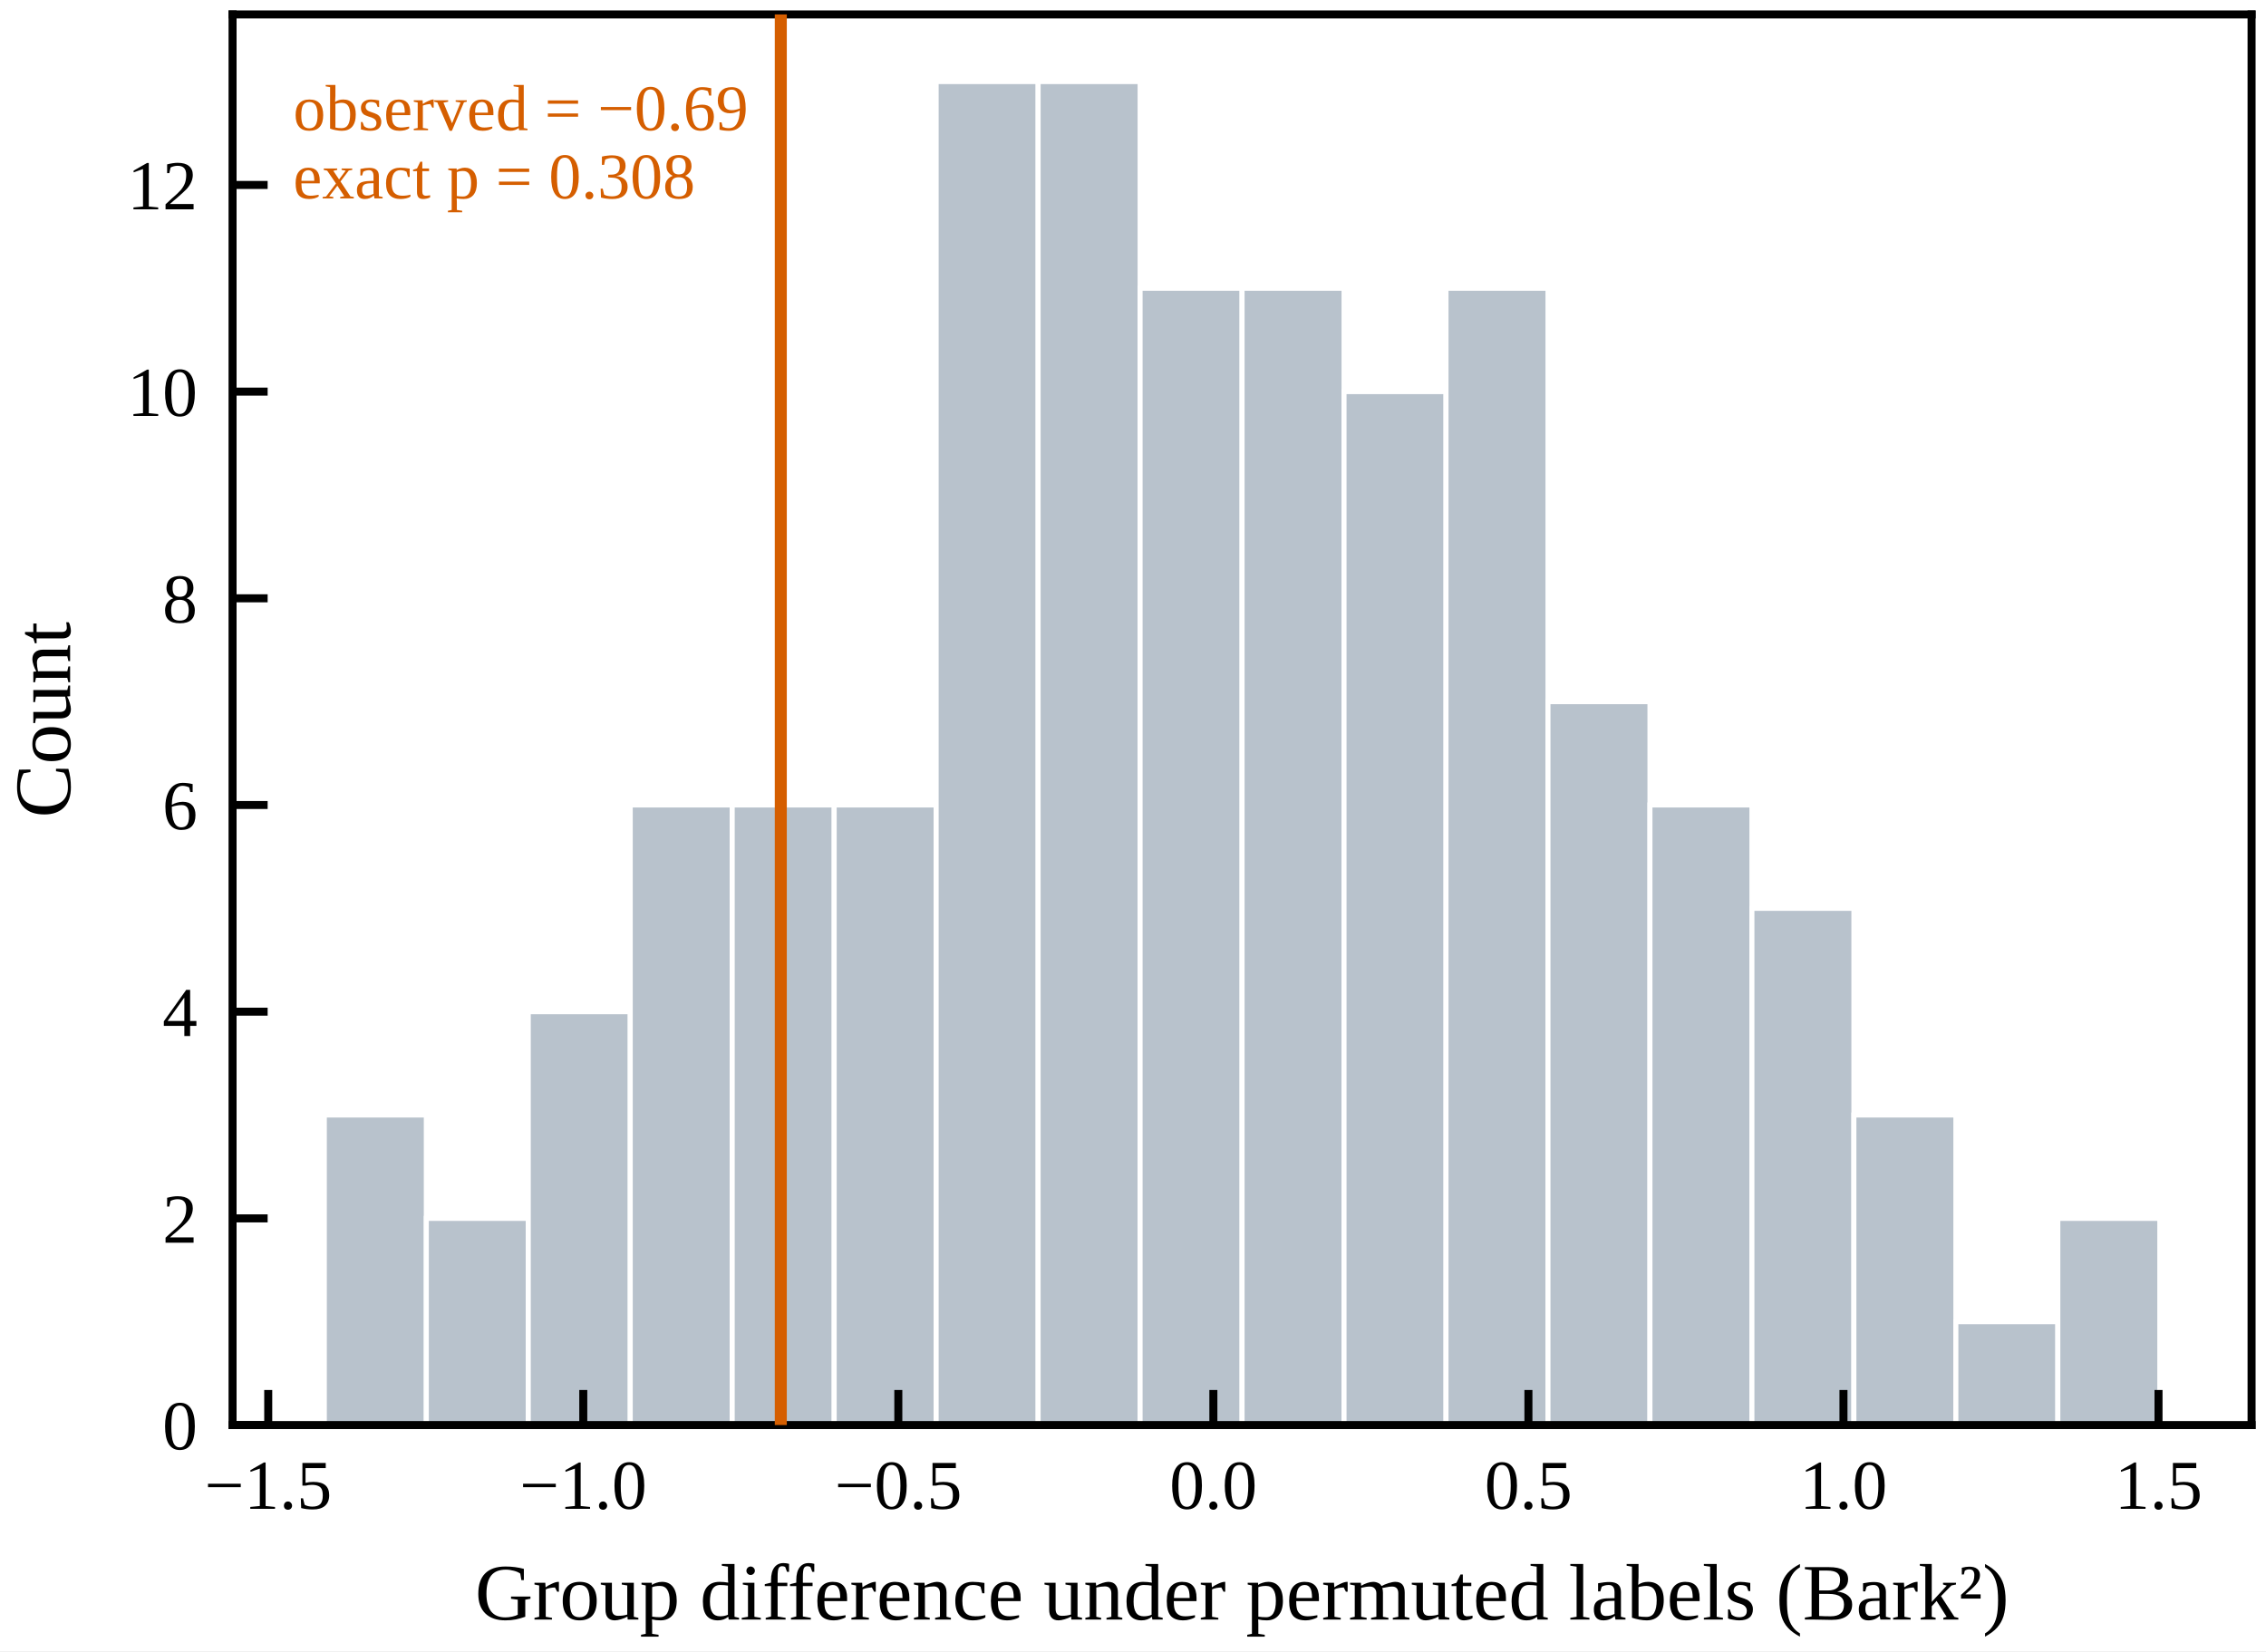
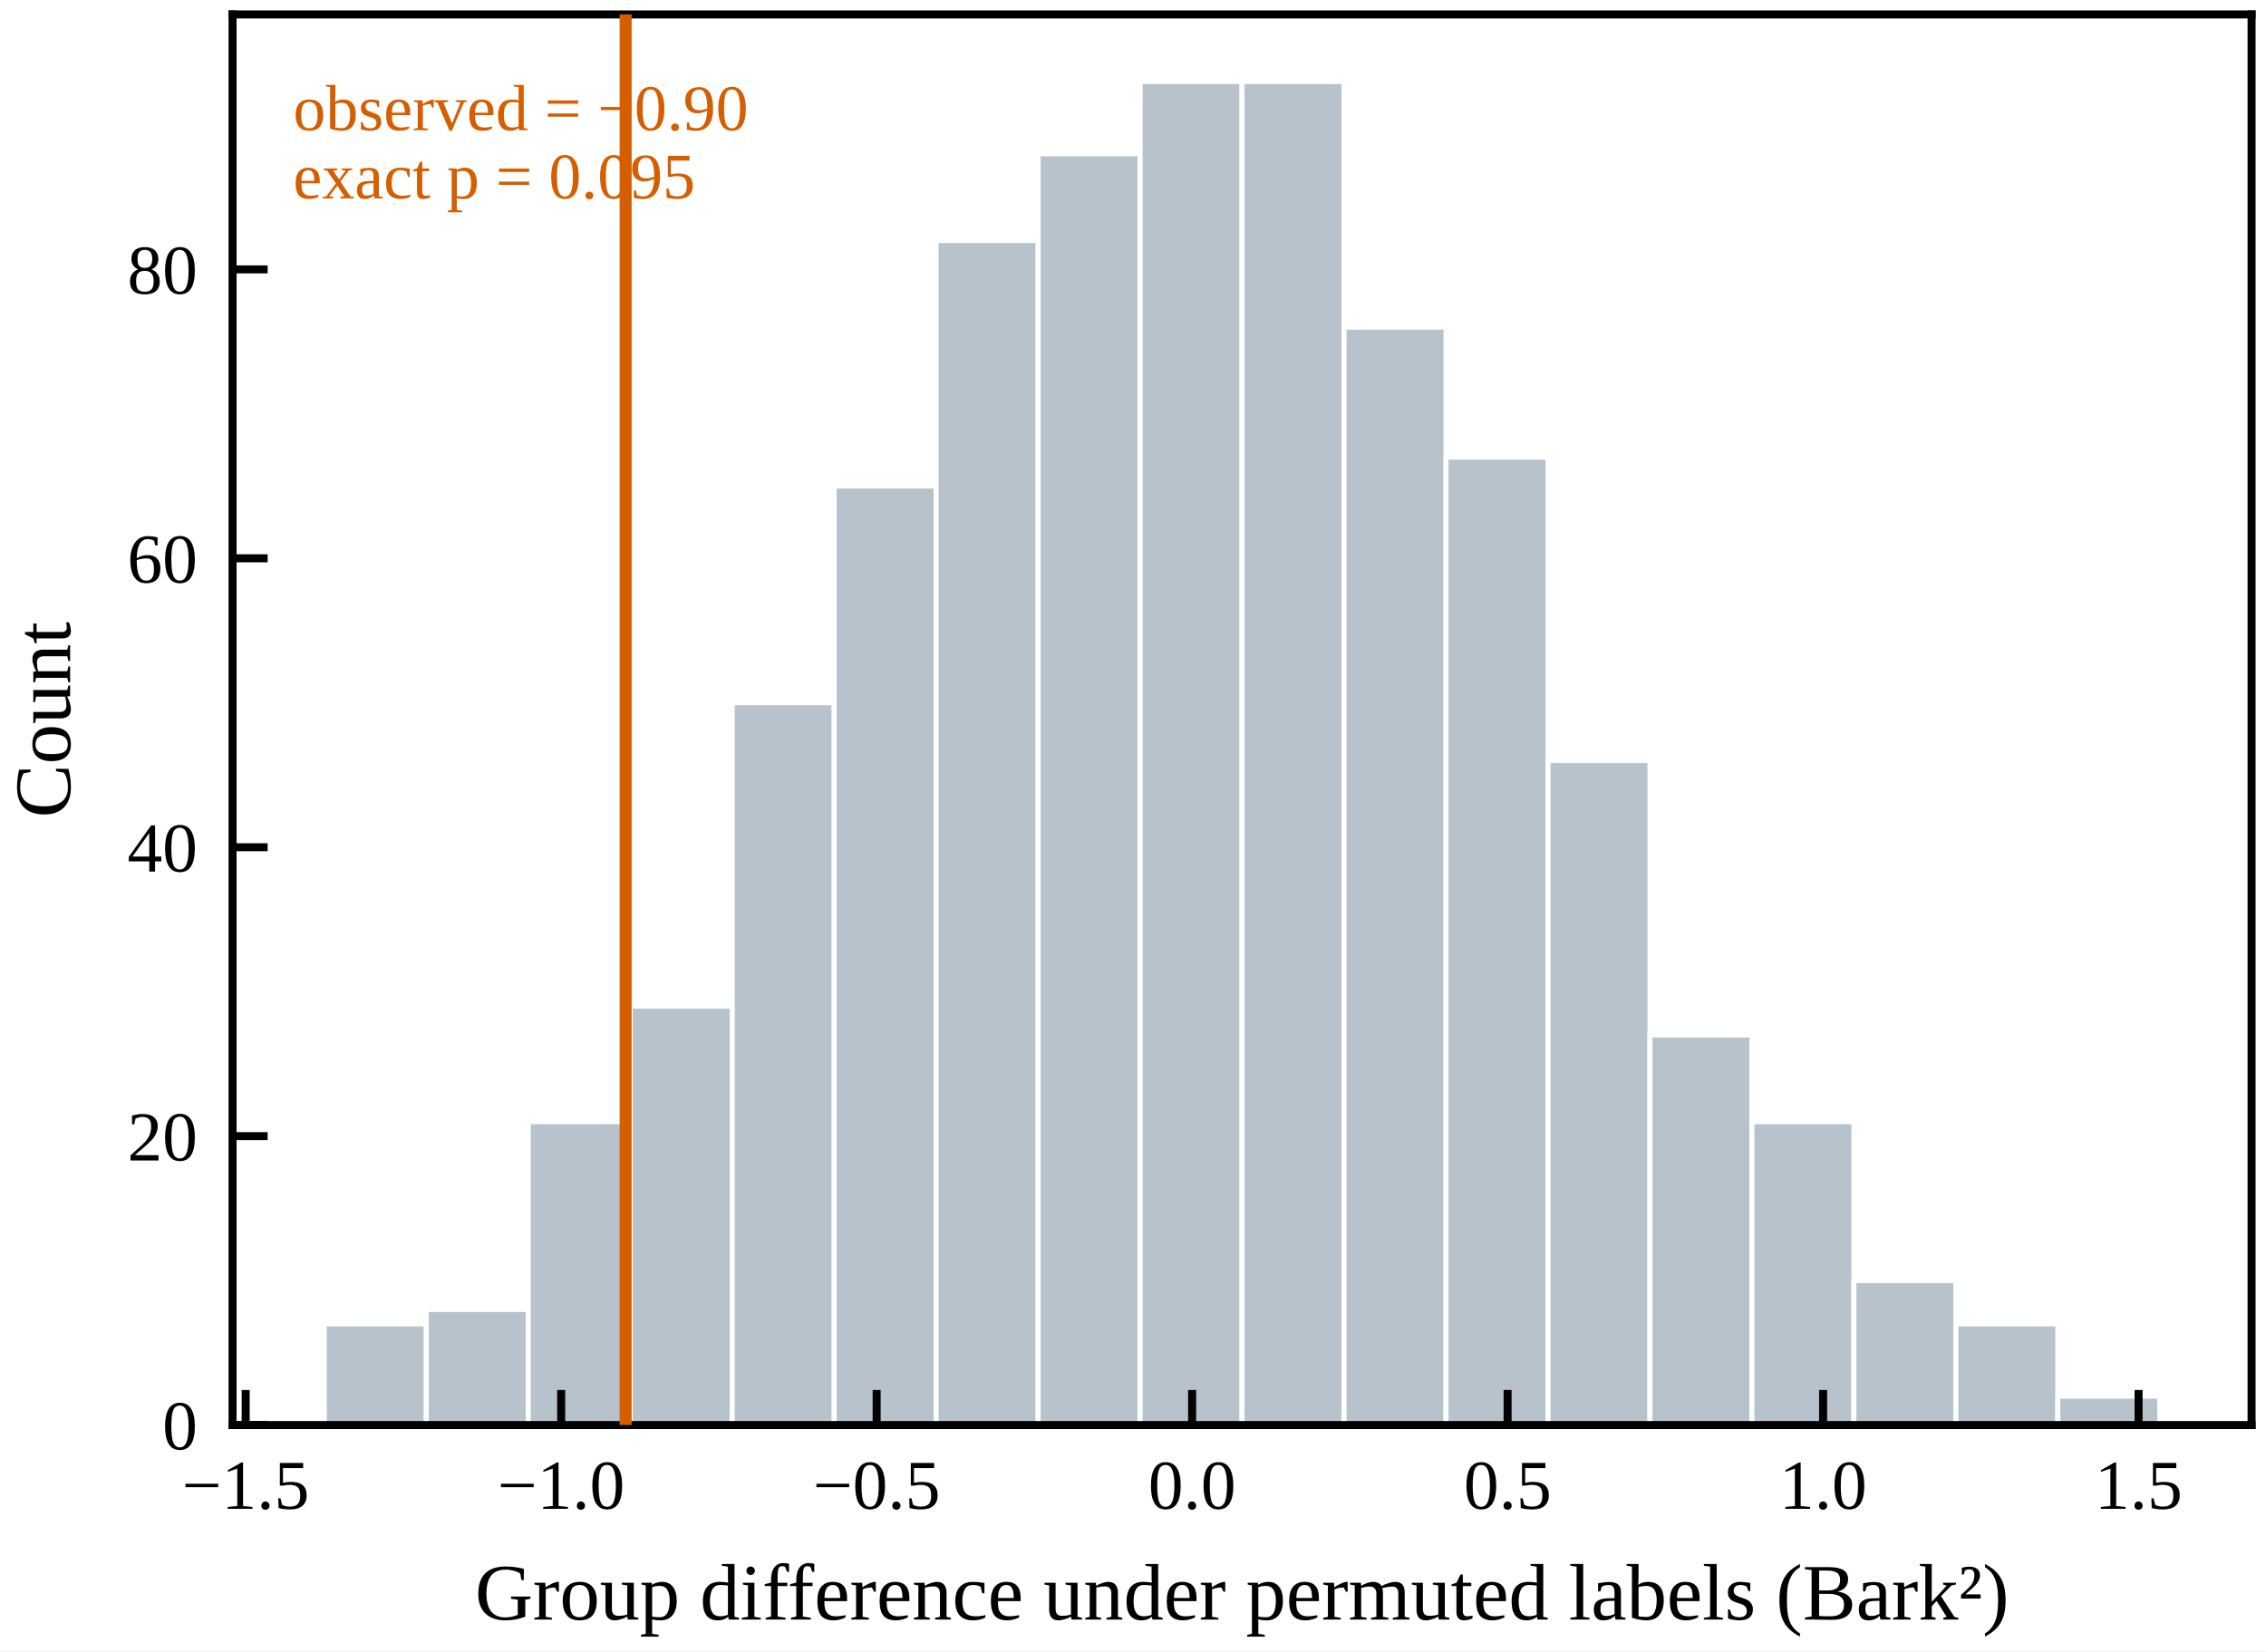
<svg xmlns="http://www.w3.org/2000/svg" xmlns:xlink="http://www.w3.org/1999/xlink" width="226.111pt" height="164.794pt" viewBox="0 0 226.111 164.794" version="1.1">
  <defs>
    <style type="text/css">*{stroke-linejoin: round; stroke-linecap: butt}</style>
  </defs>
  <g id="figure_1">
    <g id="patch_1">
      <path d="M 0 164.794  L 226.111 164.794  L 226.111 0  L 0 0  z " style="fill: #ffffff" />
    </g>
    <g id="axes_1">
      <g id="patch_2">
        <path d="M 23.206 142.23  L 224.671 142.23  L 224.671 1.44  L 23.206 1.44  z " style="fill: #ffffff" />
      </g>
      <g id="patch_3">
-         <path d="M 32.364 142.23  L 42.539 142.23  L 42.539 111.287  L 32.364 111.287  z " clip-path="url(#p5a0c09e6fe)" style="fill: #b8c2cc; stroke: #ffffff; stroke-width: 0.5; stroke-linejoin: miter" />
+         <path d="M 32.364 142.23  L 42.539 142.23  L 42.539 132.138  L 32.364 132.138  z " clip-path="url(#p529c745917)" style="fill: #b8c2cc; stroke: #ffffff; stroke-width: 0.5; stroke-linejoin: miter" />
      </g>
      <g id="patch_4">
-         <path d="M 42.539 142.23  L 52.714 142.23  L 52.714 121.601  L 42.539 121.601  z " clip-path="url(#p5a0c09e6fe)" style="fill: #b8c2cc; stroke: #ffffff; stroke-width: 0.5; stroke-linejoin: miter" />
+         <path d="M 42.539 142.23  L 52.714 142.23  L 52.714 130.696  L 42.539 130.696  z " clip-path="url(#p529c745917)" style="fill: #b8c2cc; stroke: #ffffff; stroke-width: 0.5; stroke-linejoin: miter" />
      </g>
      <g id="patch_5">
-         <path d="M 52.714 142.23  L 62.889 142.23  L 62.889 100.973  L 52.714 100.973  z " clip-path="url(#p5a0c09e6fe)" style="fill: #b8c2cc; stroke: #ffffff; stroke-width: 0.5; stroke-linejoin: miter" />
+         <path d="M 52.714 142.23  L 62.889 142.23  L 62.889 111.953  L 52.714 111.953  z " clip-path="url(#p529c745917)" style="fill: #b8c2cc; stroke: #ffffff; stroke-width: 0.5; stroke-linejoin: miter" />
      </g>
      <g id="patch_6">
-         <path d="M 62.889 142.23  L 73.064 142.23  L 73.064 80.344  L 62.889 80.344  z " clip-path="url(#p5a0c09e6fe)" style="fill: #b8c2cc; stroke: #ffffff; stroke-width: 0.5; stroke-linejoin: miter" />
+         <path d="M 62.889 142.23  L 73.064 142.23  L 73.064 100.418  L 62.889 100.418  z " clip-path="url(#p529c745917)" style="fill: #b8c2cc; stroke: #ffffff; stroke-width: 0.5; stroke-linejoin: miter" />
      </g>
      <g id="patch_7">
-         <path d="M 73.064 142.23  L 83.239 142.23  L 83.239 80.344  L 73.064 80.344  z " clip-path="url(#p5a0c09e6fe)" style="fill: #b8c2cc; stroke: #ffffff; stroke-width: 0.5; stroke-linejoin: miter" />
+         <path d="M 73.064 142.23  L 83.239 142.23  L 83.239 70.141  L 73.064 70.141  z " clip-path="url(#p529c745917)" style="fill: #b8c2cc; stroke: #ffffff; stroke-width: 0.5; stroke-linejoin: miter" />
      </g>
      <g id="patch_8">
-         <path d="M 83.239 142.23  L 93.414 142.23  L 93.414 80.344  L 83.239 80.344  z " clip-path="url(#p5a0c09e6fe)" style="fill: #b8c2cc; stroke: #ffffff; stroke-width: 0.5; stroke-linejoin: miter" />
+         <path d="M 83.239 142.23  L 93.414 142.23  L 93.414 48.514  L 83.239 48.514  z " clip-path="url(#p529c745917)" style="fill: #b8c2cc; stroke: #ffffff; stroke-width: 0.5; stroke-linejoin: miter" />
      </g>
      <g id="patch_9">
-         <path d="M 93.414 142.23  L 103.589 142.23  L 103.589 8.144  L 93.414 8.144  z " clip-path="url(#p5a0c09e6fe)" style="fill: #b8c2cc; stroke: #ffffff; stroke-width: 0.5; stroke-linejoin: miter" />
+         <path d="M 93.414 142.23  L 103.589 142.23  L 103.589 24.004  L 93.414 24.004  z " clip-path="url(#p529c745917)" style="fill: #b8c2cc; stroke: #ffffff; stroke-width: 0.5; stroke-linejoin: miter" />
      </g>
      <g id="patch_10">
-         <path d="M 103.589 142.23  L 113.764 142.23  L 113.764 8.144  L 103.589 8.144  z " clip-path="url(#p5a0c09e6fe)" style="fill: #b8c2cc; stroke: #ffffff; stroke-width: 0.5; stroke-linejoin: miter" />
+         <path d="M 103.589 142.23  L 113.764 142.23  L 113.764 15.353  L 103.589 15.353  z " clip-path="url(#p529c745917)" style="fill: #b8c2cc; stroke: #ffffff; stroke-width: 0.5; stroke-linejoin: miter" />
      </g>
      <g id="patch_11">
-         <path d="M 113.764 142.23  L 123.939 142.23  L 123.939 28.773  L 113.764 28.773  z " clip-path="url(#p5a0c09e6fe)" style="fill: #b8c2cc; stroke: #ffffff; stroke-width: 0.5; stroke-linejoin: miter" />
+         <path d="M 113.764 142.23  L 123.939 142.23  L 123.939 8.144  L 113.764 8.144  z " clip-path="url(#p529c745917)" style="fill: #b8c2cc; stroke: #ffffff; stroke-width: 0.5; stroke-linejoin: miter" />
      </g>
      <g id="patch_12">
-         <path d="M 123.939 142.23  L 134.114 142.23  L 134.114 28.773  L 123.939 28.773  z " clip-path="url(#p5a0c09e6fe)" style="fill: #b8c2cc; stroke: #ffffff; stroke-width: 0.5; stroke-linejoin: miter" />
+         <path d="M 123.939 142.23  L 134.114 142.23  L 134.114 8.144  L 123.939 8.144  z " clip-path="url(#p529c745917)" style="fill: #b8c2cc; stroke: #ffffff; stroke-width: 0.5; stroke-linejoin: miter" />
      </g>
      <g id="patch_13">
-         <path d="M 134.114 142.23  L 144.289 142.23  L 144.289 39.087  L 134.114 39.087  z " clip-path="url(#p5a0c09e6fe)" style="fill: #b8c2cc; stroke: #ffffff; stroke-width: 0.5; stroke-linejoin: miter" />
+         <path d="M 134.114 142.23  L 144.289 142.23  L 144.289 32.655  L 134.114 32.655  z " clip-path="url(#p529c745917)" style="fill: #b8c2cc; stroke: #ffffff; stroke-width: 0.5; stroke-linejoin: miter" />
      </g>
      <g id="patch_14">
-         <path d="M 144.289 142.23  L 154.464 142.23  L 154.464 28.773  L 144.289 28.773  z " clip-path="url(#p5a0c09e6fe)" style="fill: #b8c2cc; stroke: #ffffff; stroke-width: 0.5; stroke-linejoin: miter" />
+         <path d="M 144.289 142.23  L 154.464 142.23  L 154.464 45.631  L 144.289 45.631  z " clip-path="url(#p529c745917)" style="fill: #b8c2cc; stroke: #ffffff; stroke-width: 0.5; stroke-linejoin: miter" />
      </g>
      <g id="patch_15">
-         <path d="M 154.464 142.23  L 164.639 142.23  L 164.639 70.03  L 154.464 70.03  z " clip-path="url(#p5a0c09e6fe)" style="fill: #b8c2cc; stroke: #ffffff; stroke-width: 0.5; stroke-linejoin: miter" />
+         <path d="M 154.464 142.23  L 164.639 142.23  L 164.639 75.908  L 154.464 75.908  z " clip-path="url(#p529c745917)" style="fill: #b8c2cc; stroke: #ffffff; stroke-width: 0.5; stroke-linejoin: miter" />
      </g>
      <g id="patch_16">
-         <path d="M 164.639 142.23  L 174.814 142.23  L 174.814 80.344  L 164.639 80.344  z " clip-path="url(#p5a0c09e6fe)" style="fill: #b8c2cc; stroke: #ffffff; stroke-width: 0.5; stroke-linejoin: miter" />
+         <path d="M 164.639 142.23  L 174.814 142.23  L 174.814 103.302  L 164.639 103.302  z " clip-path="url(#p529c745917)" style="fill: #b8c2cc; stroke: #ffffff; stroke-width: 0.5; stroke-linejoin: miter" />
      </g>
      <g id="patch_17">
-         <path d="M 174.814 142.23  L 184.989 142.23  L 184.989 90.659  L 174.814 90.659  z " clip-path="url(#p5a0c09e6fe)" style="fill: #b8c2cc; stroke: #ffffff; stroke-width: 0.5; stroke-linejoin: miter" />
+         <path d="M 174.814 142.23  L 184.989 142.23  L 184.989 111.953  L 174.814 111.953  z " clip-path="url(#p529c745917)" style="fill: #b8c2cc; stroke: #ffffff; stroke-width: 0.5; stroke-linejoin: miter" />
      </g>
      <g id="patch_18">
-         <path d="M 184.989 142.23  L 195.164 142.23  L 195.164 111.287  L 184.989 111.287  z " clip-path="url(#p5a0c09e6fe)" style="fill: #b8c2cc; stroke: #ffffff; stroke-width: 0.5; stroke-linejoin: miter" />
+         <path d="M 184.989 142.23  L 195.164 142.23  L 195.164 127.812  L 184.989 127.812  z " clip-path="url(#p529c745917)" style="fill: #b8c2cc; stroke: #ffffff; stroke-width: 0.5; stroke-linejoin: miter" />
      </g>
      <g id="patch_19">
-         <path d="M 195.164 142.23  L 205.339 142.23  L 205.339 131.916  L 195.164 131.916  z " clip-path="url(#p5a0c09e6fe)" style="fill: #b8c2cc; stroke: #ffffff; stroke-width: 0.5; stroke-linejoin: miter" />
+         <path d="M 195.164 142.23  L 205.339 142.23  L 205.339 132.138  L 195.164 132.138  z " clip-path="url(#p529c745917)" style="fill: #b8c2cc; stroke: #ffffff; stroke-width: 0.5; stroke-linejoin: miter" />
      </g>
      <g id="patch_20">
-         <path d="M 205.339 142.23  L 215.514 142.23  L 215.514 121.601  L 205.339 121.601  z " clip-path="url(#p5a0c09e6fe)" style="fill: #b8c2cc; stroke: #ffffff; stroke-width: 0.5; stroke-linejoin: miter" />
+         <path d="M 205.339 142.23  L 215.514 142.23  L 215.514 139.346  L 205.339 139.346  z " clip-path="url(#p529c745917)" style="fill: #b8c2cc; stroke: #ffffff; stroke-width: 0.5; stroke-linejoin: miter" />
      </g>
      <g id="matplotlib.axis_1">
        <g id="xtick_1">
          <g id="line2d_1">
            <defs>
-               <path id="m42d097baa1" d="M 0 0  L 0 -3.5  " style="stroke: #000000; stroke-width: 0.8" />
+               <path id="md93ef338ee" d="M 0 0  L 0 -3.5  " style="stroke: #000000; stroke-width: 0.8" />
            </defs>
            <g>
-               <use xlink:href="#m42d097baa1" x="26.765" y="142.23" style="stroke: #000000; stroke-width: 0.8" />
+               <use xlink:href="#md93ef338ee" x="24.515" y="142.23" style="stroke: #000000; stroke-width: 0.8" />
            </g>
          </g>
          <g id="text_1">
-             <text style="font-size: 7px; font-family: 'Times New Roman'; text-anchor: middle" x="26.765" y="150.591" transform="rotate(-0 26.76472 150.5906)">−1.5</text>
+             <text style="font-size: 7px; font-family: 'Times New Roman'; text-anchor: middle" x="24.515" y="150.591" transform="rotate(-0 24.51462 150.5906)">−1.5</text>
          </g>
        </g>
        <g id="xtick_2">
          <g id="line2d_2">
            <g>
-               <use xlink:href="#m42d097baa1" x="58.202" y="142.23" style="stroke: #000000; stroke-width: 0.8" />
+               <use xlink:href="#md93ef338ee" x="55.995" y="142.23" style="stroke: #000000; stroke-width: 0.8" />
            </g>
          </g>
          <g id="text_2">
-             <text style="font-size: 7px; font-family: 'Times New Roman'; text-anchor: middle" x="58.202" y="150.591" transform="rotate(-0 58.20157 150.5906)">−1.0</text>
+             <text style="font-size: 7px; font-family: 'Times New Roman'; text-anchor: middle" x="55.995" y="150.591" transform="rotate(-0 55.99489 150.5906)">−1.0</text>
          </g>
        </g>
        <g id="xtick_3">
          <g id="line2d_3">
            <g>
-               <use xlink:href="#m42d097baa1" x="89.638" y="142.23" style="stroke: #000000; stroke-width: 0.8" />
+               <use xlink:href="#md93ef338ee" x="87.475" y="142.23" style="stroke: #000000; stroke-width: 0.8" />
            </g>
          </g>
          <g id="text_3">
-             <text style="font-size: 7px; font-family: 'Times New Roman'; text-anchor: middle" x="89.638" y="150.591" transform="rotate(-0 89.63843 150.5906)">−0.5</text>
+             <text style="font-size: 7px; font-family: 'Times New Roman'; text-anchor: middle" x="87.475" y="150.591" transform="rotate(-0 87.47516 150.5906)">−0.5</text>
          </g>
        </g>
        <g id="xtick_4">
          <g id="line2d_4">
            <g>
-               <use xlink:href="#m42d097baa1" x="121.075" y="142.23" style="stroke: #000000; stroke-width: 0.8" />
+               <use xlink:href="#md93ef338ee" x="118.955" y="142.23" style="stroke: #000000; stroke-width: 0.8" />
            </g>
          </g>
          <g id="text_4">
-             <text style="font-size: 7px; font-family: 'Times New Roman'; text-anchor: middle" x="121.075" y="150.591" transform="rotate(-0 121.0753 150.5906)">0.0</text>
+             <text style="font-size: 7px; font-family: 'Times New Roman'; text-anchor: middle" x="118.955" y="150.591" transform="rotate(-0 118.9554 150.5906)">0.0</text>
          </g>
        </g>
        <g id="xtick_5">
          <g id="line2d_5">
            <g>
-               <use xlink:href="#m42d097baa1" x="152.512" y="142.23" style="stroke: #000000; stroke-width: 0.8" />
+               <use xlink:href="#md93ef338ee" x="150.436" y="142.23" style="stroke: #000000; stroke-width: 0.8" />
            </g>
          </g>
          <g id="text_5">
-             <text style="font-size: 7px; font-family: 'Times New Roman'; text-anchor: middle" x="152.512" y="150.591" transform="rotate(-0 152.5121 150.5906)">0.5</text>
+             <text style="font-size: 7px; font-family: 'Times New Roman'; text-anchor: middle" x="150.436" y="150.591" transform="rotate(-0 150.4357 150.5906)">0.5</text>
          </g>
        </g>
        <g id="xtick_6">
          <g id="line2d_6">
            <g>
-               <use xlink:href="#m42d097baa1" x="183.949" y="142.23" style="stroke: #000000; stroke-width: 0.8" />
+               <use xlink:href="#md93ef338ee" x="181.916" y="142.23" style="stroke: #000000; stroke-width: 0.8" />
            </g>
          </g>
          <g id="text_6">
-             <text style="font-size: 7px; font-family: 'Times New Roman'; text-anchor: middle" x="183.949" y="150.591" transform="rotate(-0 183.949 150.5906)">1.0</text>
+             <text style="font-size: 7px; font-family: 'Times New Roman'; text-anchor: middle" x="181.916" y="150.591" transform="rotate(-0 181.916 150.5906)">1.0</text>
          </g>
        </g>
        <g id="xtick_7">
          <g id="line2d_7">
            <g>
-               <use xlink:href="#m42d097baa1" x="215.386" y="142.23" style="stroke: #000000; stroke-width: 0.8" />
+               <use xlink:href="#md93ef338ee" x="213.396" y="142.23" style="stroke: #000000; stroke-width: 0.8" />
            </g>
          </g>
          <g id="text_7">
-             <text style="font-size: 7px; font-family: 'Times New Roman'; text-anchor: middle" x="215.386" y="150.591" transform="rotate(-0 215.3858 150.5906)">1.5</text>
+             <text style="font-size: 7px; font-family: 'Times New Roman'; text-anchor: middle" x="213.396" y="150.591" transform="rotate(-0 213.3962 150.5906)">1.5</text>
          </g>
        </g>
        <g id="text_8">
          <text style="font-size: 8px; font-family: 'Times New Roman'; text-anchor: middle" x="123.939" y="161.643" transform="rotate(-0 123.9387 161.643)">Group difference under permuted labels (Bark²)</text>
        </g>
      </g>
      <g id="matplotlib.axis_2">
        <g id="ytick_1">
          <g id="line2d_8">
            <defs>
-               <path id="mf4dcd2f130" d="M 0 0  L 3.5 0  " style="stroke: #000000; stroke-width: 0.8" />
+               <path id="m6c7cd37096" d="M 0 0  L 3.5 0  " style="stroke: #000000; stroke-width: 0.8" />
            </defs>
            <g>
-               <use xlink:href="#mf4dcd2f130" x="23.206" y="142.23" style="stroke: #000000; stroke-width: 0.8" />
+               <use xlink:href="#m6c7cd37096" x="23.206" y="142.23" style="stroke: #000000; stroke-width: 0.8" />
            </g>
          </g>
          <g id="text_9">
            <text style="font-size: 7px; font-family: 'Times New Roman'; text-anchor: end" x="19.706" y="144.66" transform="rotate(-0 19.70625 144.6603)">0</text>
          </g>
        </g>
        <g id="ytick_2">
          <g id="line2d_9">
            <g>
-               <use xlink:href="#mf4dcd2f130" x="23.206" y="121.601" style="stroke: #000000; stroke-width: 0.8" />
+               <use xlink:href="#m6c7cd37096" x="23.206" y="113.394" style="stroke: #000000; stroke-width: 0.8" />
            </g>
          </g>
          <g id="text_10">
-             <text style="font-size: 7px; font-family: 'Times New Roman'; text-anchor: end" x="19.706" y="124.032" transform="rotate(-0 19.70625 124.0317)">2</text>
+             <text style="font-size: 7px; font-family: 'Times New Roman'; text-anchor: end" x="19.706" y="115.825" transform="rotate(-0 19.70625 115.8247)">20</text>
          </g>
        </g>
        <g id="ytick_3">
          <g id="line2d_10">
            <g>
-               <use xlink:href="#mf4dcd2f130" x="23.206" y="100.973" style="stroke: #000000; stroke-width: 0.8" />
+               <use xlink:href="#m6c7cd37096" x="23.206" y="84.559" style="stroke: #000000; stroke-width: 0.8" />
            </g>
          </g>
          <g id="text_11">
-             <text style="font-size: 7px; font-family: 'Times New Roman'; text-anchor: end" x="19.706" y="103.403" transform="rotate(-0 19.70625 103.4032)">4</text>
+             <text style="font-size: 7px; font-family: 'Times New Roman'; text-anchor: end" x="19.706" y="86.989" transform="rotate(-0 19.70625 86.98904)">40</text>
          </g>
        </g>
        <g id="ytick_4">
          <g id="line2d_11">
            <g>
-               <use xlink:href="#mf4dcd2f130" x="23.206" y="80.344" style="stroke: #000000; stroke-width: 0.8" />
+               <use xlink:href="#m6c7cd37096" x="23.206" y="55.723" style="stroke: #000000; stroke-width: 0.8" />
            </g>
          </g>
          <g id="text_12">
-             <text style="font-size: 7px; font-family: 'Times New Roman'; text-anchor: end" x="19.706" y="82.775" transform="rotate(-0 19.70625 82.7746)">6</text>
+             <text style="font-size: 7px; font-family: 'Times New Roman'; text-anchor: end" x="19.706" y="58.153" transform="rotate(-0 19.70625 58.1534)">60</text>
          </g>
        </g>
        <g id="ytick_5">
          <g id="line2d_12">
            <g>
-               <use xlink:href="#mf4dcd2f130" x="23.206" y="59.716" style="stroke: #000000; stroke-width: 0.8" />
+               <use xlink:href="#m6c7cd37096" x="23.206" y="26.887" style="stroke: #000000; stroke-width: 0.8" />
            </g>
          </g>
          <g id="text_13">
-             <text style="font-size: 7px; font-family: 'Times New Roman'; text-anchor: end" x="19.706" y="62.146" transform="rotate(-0 19.70625 62.14603)">8</text>
-           </g>
-         </g>
-         <g id="ytick_6">
-           <g id="line2d_13">
-             <g>
-               <use xlink:href="#mf4dcd2f130" x="23.206" y="39.087" style="stroke: #000000; stroke-width: 0.8" />
-             </g>
-           </g>
-           <g id="text_14">
-             <text style="font-size: 7px; font-family: 'Times New Roman'; text-anchor: end" x="19.706" y="41.517" transform="rotate(-0 19.70625 41.51745)">10</text>
-           </g>
-         </g>
-         <g id="ytick_7">
-           <g id="line2d_14">
-             <g>
-               <use xlink:href="#mf4dcd2f130" x="23.206" y="18.459" style="stroke: #000000; stroke-width: 0.8" />
-             </g>
-           </g>
-           <g id="text_15">
-             <text style="font-size: 7px; font-family: 'Times New Roman'; text-anchor: end" x="19.706" y="20.889" transform="rotate(-0 19.70625 20.88888)">12</text>
-           </g>
-         </g>
-         <g id="text_16">
+             <text style="font-size: 7px; font-family: 'Times New Roman'; text-anchor: end" x="19.706" y="29.318" transform="rotate(-0 19.70625 29.31776)">80</text>
+           </g>
+         </g>
+         <g id="text_14">
          <text style="font-size: 8px; font-family: 'Times New Roman'; text-anchor: middle" x="6.995" y="71.835" transform="rotate(-90 6.995 71.835)">Count</text>
        </g>
      </g>
      <g id="patch_21">
        <path d="M 23.206 142.23  L 23.206 1.44  " style="fill: none; stroke: #000000; stroke-width: 0.8; stroke-linejoin: miter; stroke-linecap: square" />
      </g>
      <g id="patch_22">
        <path d="M 224.671 142.23  L 224.671 1.44  " style="fill: none; stroke: #000000; stroke-width: 0.8; stroke-linejoin: miter; stroke-linecap: square" />
      </g>
      <g id="patch_23">
        <path d="M 23.206 142.23  L 224.671 142.23  " style="fill: none; stroke: #000000; stroke-width: 0.8; stroke-linejoin: miter; stroke-linecap: square" />
      </g>
      <g id="patch_24">
        <path d="M 23.206 1.44  L 224.671 1.44  " style="fill: none; stroke: #000000; stroke-width: 0.8; stroke-linejoin: miter; stroke-linecap: square" />
      </g>
-       <g id="text_17">
-         <text style="font-size: 6.5px; font-family: 'Times New Roman'; fill: #d55e00" transform="translate(29.2502 12.99294)">observed = −0.69</text>
-         <text style="font-size: 6.5px; font-family: 'Times New Roman'; fill: #d55e00" transform="translate(29.2502 19.79945)">exact p = 0.308</text>
-       </g>
-       <g id="line2d_15">
-         <path d="M 77.911 142.23  L 77.911 1.44  " clip-path="url(#p5a0c09e6fe)" style="fill: none; stroke: #d55e00; stroke-width: 1.2; stroke-linecap: square" />
+       <g id="text_15">
+         <text style="font-size: 6.5px; font-family: 'Times New Roman'; fill: #d55e00" transform="translate(29.2502 12.99294)">observed = −0.90</text>
+         <text style="font-size: 6.5px; font-family: 'Times New Roman'; fill: #d55e00" transform="translate(29.2502 19.79945)">exact p = 0.095</text>
+       </g>
+       <g id="line2d_13">
+         <path d="M 62.43 142.23  L 62.43 1.44  " clip-path="url(#p529c745917)" style="fill: none; stroke: #d55e00; stroke-width: 1.2; stroke-linecap: square" />
      </g>
    </g>
  </g>
  <defs>
-     <clipPath id="p5a0c09e6fe">
+     <clipPath id="p529c745917">
      <rect x="23.206" y="1.44" width="201.465" height="140.79" />
    </clipPath>
  </defs>
</svg>
